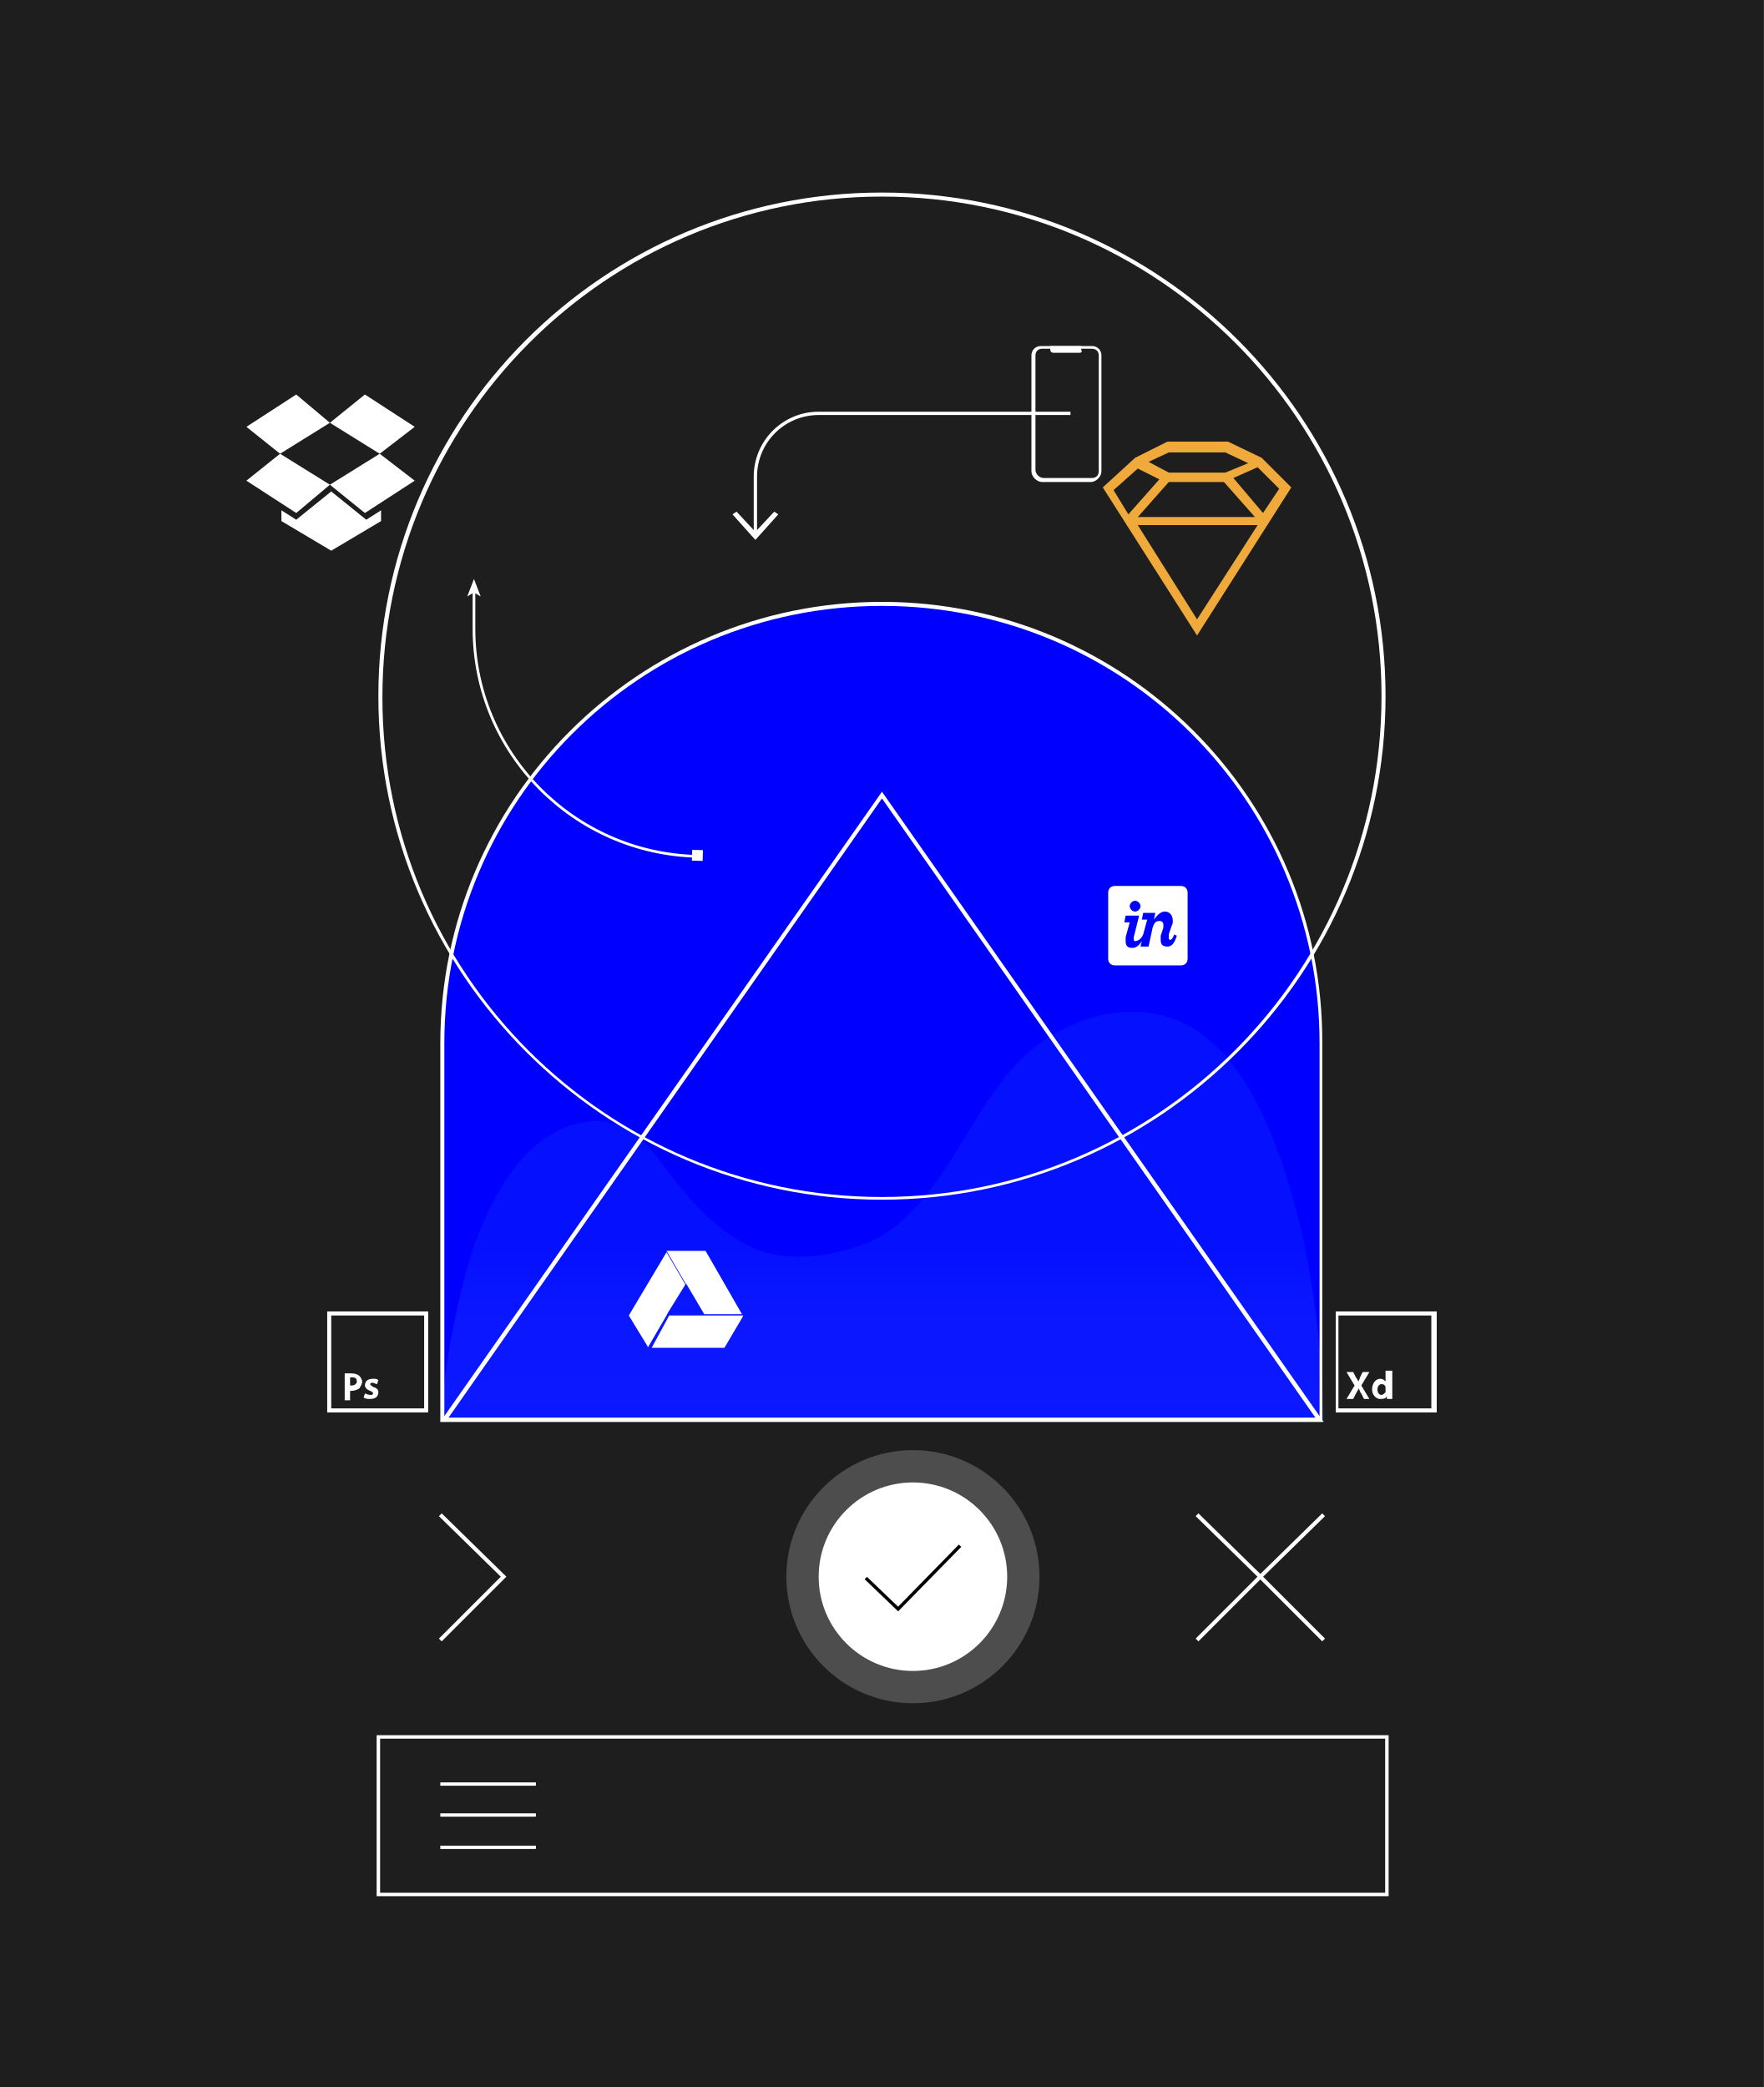
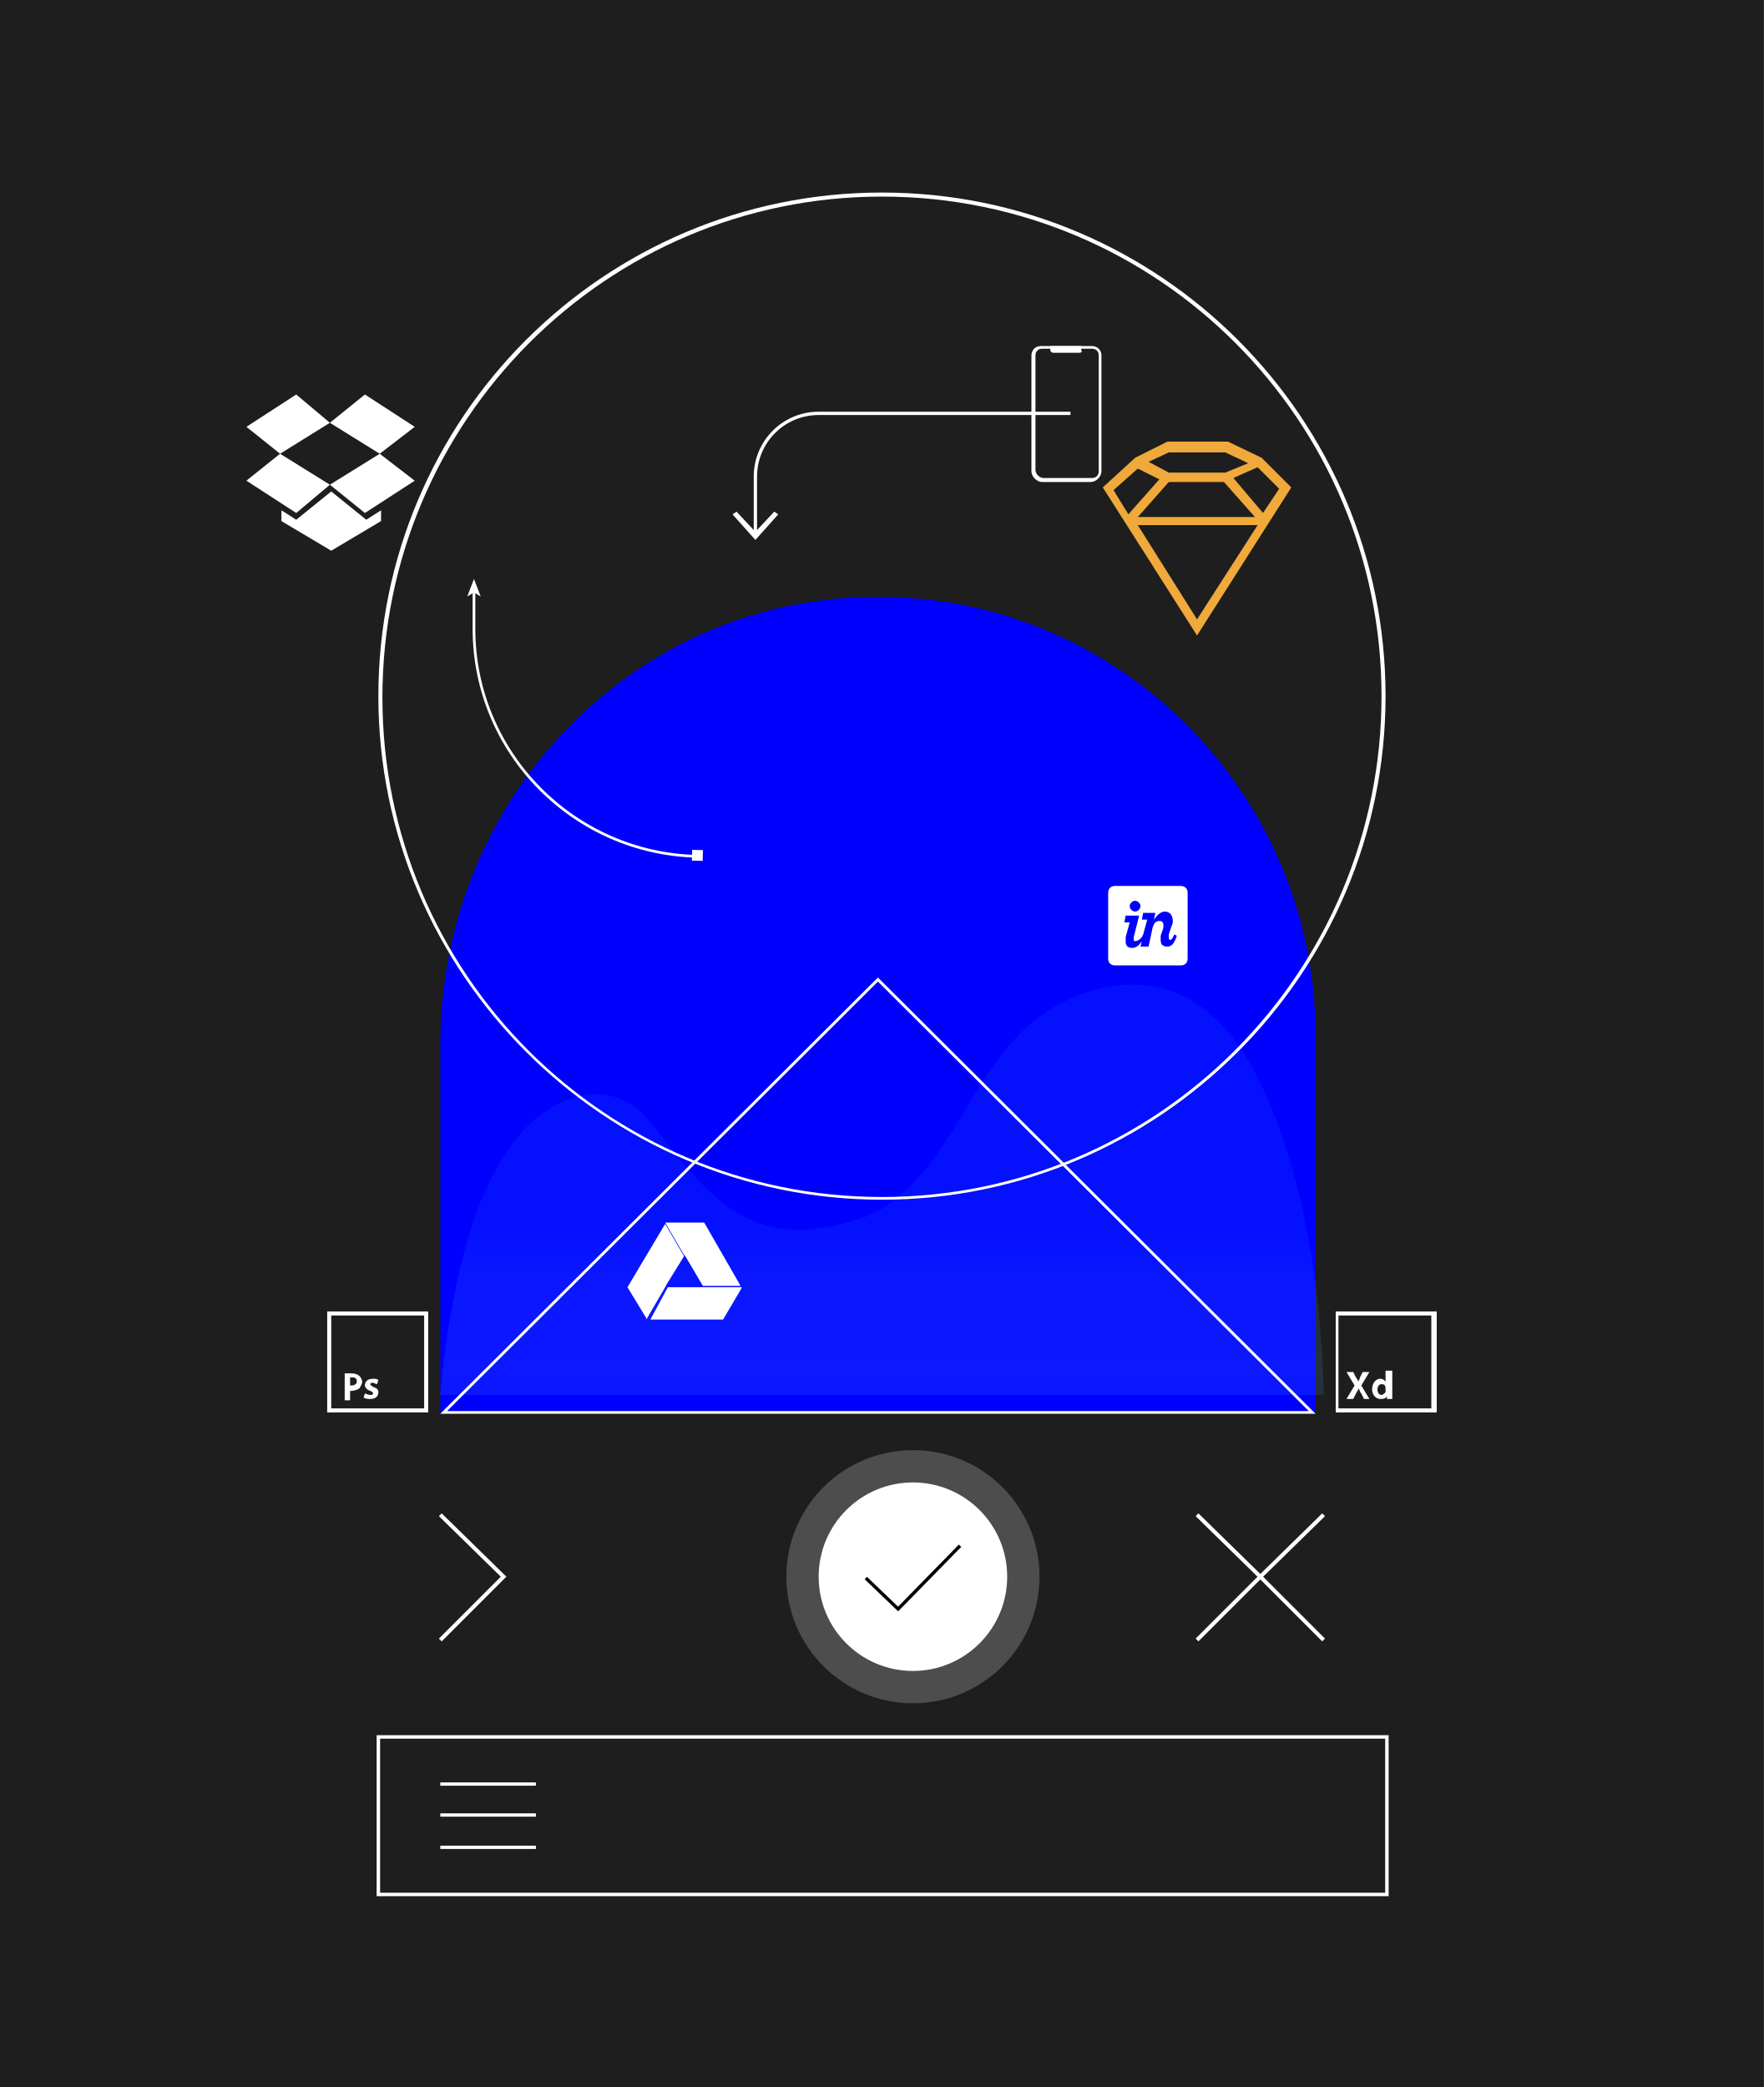
<svg xmlns="http://www.w3.org/2000/svg" xmlns:xlink="http://www.w3.org/1999/xlink" version="1.1" id="Layer_1" x="0px" y="0px" viewBox="0 0 131 155" style="enable-background:new 0 0 131 155;" xml:space="preserve">
  <style type="text/css">
	.st0{fill:#1E1E1E;}
	.st1{fill:#0000FF;}
	.st2{opacity:0.22;fill:url(#SVGID_2_);}
	.st3{fill:#FFFFFF;}
	.st4{fill:none;stroke:#FFFFFF;stroke-width:0.292;stroke-miterlimit:10;}
	.st5{opacity:0.21;fill:#FFFFFF;enable-background:new    ;}
	.st6{fill:none;stroke:#000000;stroke-width:0.246;stroke-miterlimit:10;}
	.st7{fill:none;stroke:#FFFFFF;stroke-width:0.246;stroke-miterlimit:10;}
	.st8{fill:none;stroke:#FFFFFF;stroke-width:0.257;stroke-miterlimit:10;}
	.st9{fill:#F0A93B;}
	.st10{opacity:8.999630e-02;}
	.st11{clip-path:url(#SVGID_4_);fill:none;stroke:#000000;stroke-width:0.25;stroke-miterlimit:10;}
	.st12{clip-path:url(#SVGID_6_);fill:none;stroke:#000000;stroke-width:0.25;stroke-miterlimit:10;}
	.st13{clip-path:url(#SVGID_8_);fill:none;stroke:#000000;stroke-width:0.25;stroke-miterlimit:10;}
	.st14{clip-path:url(#SVGID_10_);fill:none;stroke:#000000;stroke-width:0.25;stroke-miterlimit:10;}
	.st15{clip-path:url(#SVGID_12_);fill:none;stroke:#000000;stroke-width:0.25;stroke-miterlimit:10;}
	.st16{clip-path:url(#SVGID_14_);fill:none;stroke:#000000;stroke-width:0.25;stroke-miterlimit:10;}
	.st17{clip-path:url(#SVGID_16_);fill:none;stroke:#000000;stroke-width:0.25;stroke-miterlimit:10;}
	.st18{clip-path:url(#SVGID_18_);fill:none;stroke:#000000;stroke-width:0.25;stroke-miterlimit:10;}
	.st19{clip-path:url(#SVGID_20_);fill:none;stroke:#000000;stroke-width:0.25;stroke-miterlimit:10;}
	.st20{clip-path:url(#SVGID_22_);fill:none;stroke:#000000;stroke-width:0.25;stroke-miterlimit:10;}
	.st21{clip-path:url(#SVGID_24_);fill:none;stroke:#000000;stroke-width:0.25;stroke-miterlimit:10;}
	.st22{clip-path:url(#SVGID_26_);fill:none;stroke:#000000;stroke-width:0.25;stroke-miterlimit:10;}
	.st23{clip-path:url(#SVGID_28_);fill:none;stroke:#000000;stroke-width:0.25;stroke-miterlimit:10;}
	.st24{clip-path:url(#SVGID_30_);fill:none;stroke:#000000;stroke-width:0.25;stroke-miterlimit:10;}
	.st25{clip-path:url(#SVGID_32_);fill:none;stroke:#000000;stroke-width:0.25;stroke-miterlimit:10;}
	.st26{fill:none;stroke:#000000;stroke-width:0.25;stroke-miterlimit:10;}
	.st27{fill:none;stroke:#FFFFFF;stroke-width:0.2;stroke-miterlimit:10;}
</style>
  <rect class="st0" width="131" height="155" />
-   <path class="st1" d="M32.9,105.5v-28c0-18,14.6-32.6,32.6-32.6s32.6,14.6,32.6,32.6v28H32.9z" />
-   <linearGradient id="SVGID_2_" gradientUnits="userSpaceOnUse" x1="65.5" y1="118.402" x2="65.5" y2="92.842">
+   <path class="st1" d="M32.7,104.9l0-27.3c0-19.1,15.6-34.5,34.7-33.2c16.9,1.1,30.3,15.3,30.3,32.5v28H32.7z" />
+   <linearGradient id="SVGID_2_" gradientUnits="userSpaceOnUse" x1="65.5" y1="116.402" x2="65.5" y2="90.842">
    <stop offset="5.408654e-04" style="stop-color:#6ACBFF;stop-opacity:0.2" />
    <stop offset="0.192" style="stop-color:#68C7FF;stop-opacity:0.353" />
    <stop offset="0.367" style="stop-color:#60BCFF;stop-opacity:0.494" />
    <stop offset="0.536" style="stop-color:#54AAFF;stop-opacity:0.629" />
    <stop offset="0.701" style="stop-color:#4390FF;stop-opacity:0.76" />
    <stop offset="0.861" style="stop-color:#2C6EFF;stop-opacity:0.889" />
    <stop offset="1" style="stop-color:#154BFF" />
  </linearGradient>
-   <path class="st2" d="M32.7,105.6c0.2-2.4,0.5-4.8,1-7.2c0.8-4.1,2-8.5,4.7-11.9c2.1-2.7,6.1-4.6,9.1-2c1.3,1.2,2.2,2.8,3.4,4.1  c1.4,1.7,3.5,3.6,5.6,4.3c2.4,0.8,5,0.4,7.4-0.4c1.9-0.6,3.4-2,4.7-3.5c2.7-3.3,4.3-7.4,7.3-10.4c3-2.9,7.8-4.5,11.8-2.7  c3.5,1.6,5.5,5.3,6.9,8.8c2.5,6.4,3.5,13.6,3.7,20.5c0,0.1,0,0.3,0,0.4H32.7z" />
-   <path class="st3" d="M65.5,45C83.5,45,98,59.5,98,77.5v27.8H33V77.5C33,59.5,47.5,45,65.5,45 M65.5,44.7L65.5,44.7  c-18.1,0-32.8,14.7-32.8,32.8v28.1h65.5V77.5C98.3,59.4,83.6,44.7,65.5,44.7z" />
+   <path class="st2" d="M32.7,103.6c0.2-2.4,0.5-4.8,1-7.2c0.8-4.1,2-8.5,4.7-11.9c2.1-2.7,6.1-4.6,9.1-2c1.3,1.2,2.2,2.8,3.4,4.1  c1.4,1.7,3.5,3.6,5.6,4.3c2.4,0.8,5,0.4,7.4-0.4c1.9-0.6,3.4-2,4.7-3.5c2.7-3.3,4.3-7.4,7.3-10.4c3-2.9,7.8-4.5,11.8-2.7  c3.5,1.6,5.5,5.3,6.9,8.8c2.5,6.4,3.5,13.6,3.7,20.5c0,0.1,0,0.3,0,0.4H32.7z" />
  <path class="st3" d="M65.5,14.6c20.5,0,37.1,16.6,37.1,37.1S86,88.9,65.5,88.9S28.4,72.3,28.4,51.8S45,14.6,65.5,14.6 M65.5,14.3  c-20.7,0-37.4,16.8-37.4,37.4s16.8,37.4,37.4,37.4s37.4-16.8,37.4-37.4S86.2,14.3,65.5,14.3z" />
-   <g>
-     <path class="st3" d="M65.5,59.3l32.2,46H33.3L65.5,59.3 M65.5,58.8l-32.8,46.8h65.6L65.5,58.8L65.5,58.8z" />
-   </g>
  <polyline class="st4" points="32.7,112.5 37.4,117.1 32.7,121.8 " />
  <polyline class="st4" points="88.9,112.5 93.6,117.1 88.9,121.8 " />
  <polyline class="st4" points="98.3,112.5 93.6,117.1 98.3,121.8 " />
  <circle class="st5" cx="67.8" cy="117.1" r="9.4" />
  <circle class="st3" cx="67.8" cy="117.1" r="7" />
  <polyline class="st6" points="64.3,117.2 66.7,119.5 71.3,114.8 " />
  <path class="st7" d="M56.1,39.6v-4.2c0-2.6,2.1-4.7,4.7-4.7h18.7" />
  <polygon class="st3" points="57.8,38.2 57.5,38 56.1,39.5 54.7,38 54.4,38.2 56.1,40.1 " />
  <rect x="28.1" y="129" class="st8" width="74.9" height="11.7" />
  <line class="st7" x1="32.7" y1="132.5" x2="39.8" y2="132.5" />
  <line class="st7" x1="32.7" y1="134.8" x2="39.8" y2="134.8" />
  <line class="st7" x1="32.7" y1="137.2" x2="39.8" y2="137.2" />
  <g>
    <path class="st3" d="M81.1,25.7h-3.8c-0.4,0-0.7,0.3-0.7,0.7V35c0,0.4,0.4,0.8,0.8,0.8H81c0.4,0,0.8-0.4,0.8-0.8v-8.6   C81.8,26,81.5,25.7,81.1,25.7 M81.6,35c0,0.3-0.2,0.5-0.5,0.5h-3.6c-0.3,0-0.6-0.3-0.6-0.6v-8.5c0-0.3,0.2-0.5,0.5-0.5h3.7   c0.3,0,0.5,0.2,0.5,0.5V35z" />
    <path class="st3" d="M80.2,26.2h-2c-0.1,0-0.2-0.1-0.2-0.2v-0.3h2.3V26C80.4,26.1,80.3,26.2,80.2,26.2" />
  </g>
  <g>
-     <polygon class="st3" points="55.2,97.7 55.1,97.9 53.8,100.1 48.4,100.1 49.7,97.7  " />
-     <polyline class="st3" points="52.3,97.6 51,95.4 50.9,95.3 49.5,92.9 52.4,92.9 55.1,97.6  " />
-     <polygon class="st3" points="50.9,95.4 49.6,97.5 49.5,97.7 48.1,100.1 48.1,100 46.7,97.7 49.5,93  " />
+     <polygon class="st3" points="55.1,95.6 55,95.8 53.7,98 48.3,98 49.6,95.6  " />
+     <polyline class="st3" points="52.2,95.5 50.9,93.3 50.8,93.2 49.4,90.8 52.3,90.8 55,95.5  " />
+     <polygon class="st3" points="50.8,93.3 49.5,95.4 49.4,95.6 48,98 48,97.9 46.6,95.6 49.4,90.9  " />
  </g>
  <path class="st9" d="M93.7,34l-2.5-1.2h-4.5L84.3,34l-2.4,2.2l7,11l7-11L93.7,34z M86.8,33.6H91l1.7,0.8L91,35.1h-4.2l-1.5-0.8  L86.8,33.6z M93.2,38.4h-8.7l2.3-2.6h4.1L93.2,38.4z M82.7,36.4l1.8-1.6l1.6,0.8l-2.3,2.6L82.7,36.4z M88.9,46l-4.4-7h8.9L88.9,46z   M91.6,35.5l1.8-0.8l1.6,1.6l-1.2,1.8L91.6,35.5z" />
  <g>
    <path class="st3" d="M31.5,104.6h-6.9v-6.9h6.9V104.6z M31.8,97.4h-7.5v7.5h7.5V97.4z" />
    <path class="st3" d="M25.5,102c0.1,0,0.3,0,0.6,0c0.3,0,0.5,0.1,0.6,0.2s0.2,0.3,0.2,0.4c0,0.2-0.1,0.3-0.2,0.5   c-0.1,0.1-0.4,0.2-0.6,0.2c-0.1,0-0.1,0-0.1,0v0.7h-0.4v-2C25.6,102,25.5,102,25.5,102z M26,102.9h0.1c0.2,0,0.4-0.1,0.4-0.3   c0-0.2-0.1-0.3-0.3-0.3c-0.1,0-0.1,0-0.2,0V102.9z" />
    <path class="st3" d="M27.1,103.5c0.1,0,0.2,0.1,0.4,0.1c0.1,0,0.2,0,0.2-0.1s0-0.1-0.2-0.2c-0.3-0.1-0.4-0.3-0.4-0.4   c0-0.3,0.2-0.5,0.6-0.5c0.2,0,0.3,0,0.4,0.1l-0.1,0.3c-0.1,0-0.2-0.1-0.3-0.1c-0.1,0-0.2,0-0.2,0.1s0.1,0.1,0.2,0.2   c0.3,0.1,0.4,0.2,0.4,0.4c0,0.3-0.2,0.5-0.6,0.5c-0.2,0-0.3,0-0.5-0.1L27.1,103.5z" />
  </g>
  <g>
    <path class="st3" d="M106.3,104.6h-6.9v-6.9h6.9V104.6z M106.7,97.4h-7.5v7.5h7.5V97.4z" />
    <path class="st3" d="M101.3,103.9l-0.2-0.4c-0.1-0.1-0.1-0.2-0.2-0.4l0,0c0,0.1-0.1,0.2-0.2,0.4l-0.2,0.4H100l0.6-1l-0.6-1h0.5   l0.2,0.4c0.1,0.1,0.1,0.2,0.2,0.3l0,0c0-0.1,0.1-0.2,0.1-0.3l0.2-0.4h0.5l-0.6,1l0.6,1H101.3z" />
    <path class="st3" d="M103.4,101.8v1.7c0,0.2,0,0.3,0,0.4H103v-0.2l0,0c-0.1,0.2-0.3,0.2-0.5,0.2c-0.3,0-0.6-0.3-0.6-0.7   c0-0.5,0.3-0.8,0.6-0.8c0.2,0,0.3,0.1,0.4,0.2l0,0v-0.8C102.9,101.8,103.4,101.8,103.4,101.8z M102.9,103.1   C102.9,103.1,102.9,103,102.9,103.1c0-0.2-0.1-0.3-0.3-0.3c-0.2,0-0.3,0.2-0.3,0.4c0,0.2,0.1,0.4,0.3,0.4c0.1,0,0.2-0.1,0.3-0.2   v-0.1V103.1z" />
  </g>
  <path class="st3" d="M87.7,65.8h-4.9c-0.3,0-0.5,0.2-0.5,0.5v4.9c0,0.3,0.2,0.5,0.5,0.5h4.9c0.3,0,0.5-0.2,0.5-0.5v-4.9  C88.2,66,88,65.8,87.7,65.8 M84.3,66.9c0.2,0,0.4,0.2,0.4,0.4c0,0.2-0.2,0.4-0.4,0.4c-0.2,0-0.4-0.2-0.4-0.4S84.1,66.9,84.3,66.9   M86.7,70.3c-0.4,0-0.5-0.2-0.5-0.5c0-0.1,0-0.2,0-0.3l0.2-0.6c0-0.1,0-0.1,0-0.2c0-0.2-0.1-0.3-0.3-0.3c-0.3,0-0.4,0.2-0.5,0.5  l-0.3,1.4h-0.6l0.1-0.4c-0.2,0.3-0.4,0.5-0.7,0.5c-0.4,0-0.5-0.2-0.5-0.5c0-0.1,0-0.2,0-0.3l0.3-1.1h-0.4l0.1-0.5h1l-0.4,1.6  c0,0.1,0,0.2,0,0.2c0,0.1,0.1,0.1,0.1,0.1s0.4,0,0.6-0.5l0.3-1.1h-0.4l0.1-0.5h0.9l-0.1,0.5c0.2-0.3,0.5-0.6,0.8-0.6  s0.6,0.2,0.6,0.7c0,0.1,0,0.2-0.1,0.4l-0.2,0.6c0,0.1,0,0.1,0,0.2s0,0.2,0.1,0.2s0.2-0.1,0.3-0.4l0.2,0.1  C87.2,70.1,87,70.3,86.7,70.3" />
  <g class="st10">
    <g>
      <g>
        <g>
          <defs>
            <rect id="SVGID_3_" x="213.5" y="-78.4" width="69.2" height="69.2" />
          </defs>
          <clipPath id="SVGID_4_">
            <use xlink:href="#SVGID_3_" style="overflow:visible;" />
          </clipPath>
          <rect x="214" y="-78" class="st11" width="68.3" height="68.3" />
        </g>
      </g>
      <g>
        <g>
          <defs>
            <rect id="SVGID_5_" x="213.5" y="-78.4" width="69.2" height="69.2" />
          </defs>
          <clipPath id="SVGID_6_">
            <use xlink:href="#SVGID_5_" style="overflow:visible;" />
          </clipPath>
          <rect x="231.1" y="-78" class="st12" width="34.2" height="68.3" />
        </g>
      </g>
      <g>
        <g>
          <defs>
            <rect id="SVGID_7_" x="213.5" y="-78.4" width="69.2" height="69.2" />
          </defs>
          <clipPath id="SVGID_8_">
            <use xlink:href="#SVGID_7_" style="overflow:visible;" />
          </clipPath>
          <line class="st13" x1="248.1" y1="-9.7" x2="248.1" y2="-78" />
        </g>
      </g>
      <g>
        <g>
          <defs>
            <rect id="SVGID_9_" x="213.5" y="-78.4" width="69.2" height="69.2" />
          </defs>
          <clipPath id="SVGID_10_">
            <use xlink:href="#SVGID_9_" style="overflow:visible;" />
          </clipPath>
          <rect x="214" y="-60.9" class="st14" width="68.3" height="34.2" />
        </g>
      </g>
      <g>
        <g>
          <defs>
            <rect id="SVGID_11_" x="213.5" y="-78.4" width="69.2" height="69.2" />
          </defs>
          <clipPath id="SVGID_12_">
            <use xlink:href="#SVGID_11_" style="overflow:visible;" />
          </clipPath>
          <line class="st15" x1="282.3" y1="-43.9" x2="214" y2="-43.9" />
        </g>
      </g>
      <g>
        <g>
          <defs>
            <rect id="SVGID_13_" x="213.5" y="-78.4" width="69.2" height="69.2" />
          </defs>
          <clipPath id="SVGID_14_">
            <use xlink:href="#SVGID_13_" style="overflow:visible;" />
          </clipPath>
          <line class="st16" x1="214" y1="-9.7" x2="282.3" y2="-78" />
        </g>
      </g>
      <g>
        <g>
          <defs>
            <rect id="SVGID_15_" x="213.5" y="-78.4" width="69.2" height="69.2" />
          </defs>
          <clipPath id="SVGID_16_">
            <use xlink:href="#SVGID_15_" style="overflow:visible;" />
          </clipPath>
          <line class="st17" x1="282.3" y1="-9.7" x2="214" y2="-78" />
        </g>
      </g>
      <g>
        <g>
          <defs>
            <rect id="SVGID_17_" x="213.5" y="-78.6" transform="matrix(0.4336 -0.9011 0.9011 0.4336 180.1402 198.6506)" width="69.2" height="69.2" />
          </defs>
          <clipPath id="SVGID_18_">
            <use xlink:href="#SVGID_17_" style="overflow:visible;" />
          </clipPath>
          <ellipse transform="matrix(0.2224 -0.975 0.975 0.2224 235.7047 207.8001)" class="st18" cx="248.1" cy="-43.9" rx="34.2" ry="34.1" />
        </g>
      </g>
      <g>
        <g>
          <defs>
            <rect id="SVGID_19_" x="213.6" y="-78.4" transform="matrix(0.4472 -0.8944 0.8944 0.4472 176.3846 197.7443)" width="69.2" height="69.2" />
          </defs>
          <clipPath id="SVGID_20_">
            <use xlink:href="#SVGID_19_" style="overflow:visible;" />
          </clipPath>
          <ellipse class="st19" cx="248.1" cy="-43.8" rx="23.9" ry="23.9" />
        </g>
      </g>
      <g>
        <g>
          <defs>
            <rect id="SVGID_21_" x="213.5" y="-78.4" transform="matrix(0.9239 -0.3827 0.3827 0.9239 35.6459 91.6143)" width="69.2" height="69.2" />
          </defs>
          <clipPath id="SVGID_22_">
            <use xlink:href="#SVGID_21_" style="overflow:visible;" />
          </clipPath>
          <ellipse class="st20" cx="248.1" cy="-43.9" rx="17.1" ry="17.1" />
        </g>
      </g>
      <g>
        <g>
          <defs>
            <rect id="SVGID_23_" x="213.5" y="-78.4" width="69.2" height="69.2" />
          </defs>
          <clipPath id="SVGID_24_">
            <use xlink:href="#SVGID_23_" style="overflow:visible;" />
          </clipPath>
          <rect x="236" y="-56" class="st21" width="24.2" height="24.2" />
        </g>
      </g>
      <g>
        <g>
          <defs>
            <rect id="SVGID_25_" x="213.6" y="-78.4" transform="matrix(0.3827 -0.9239 0.9239 0.3827 193.7155 202.2344)" width="69.2" height="69.2" />
          </defs>
          <clipPath id="SVGID_26_">
            <use xlink:href="#SVGID_25_" style="overflow:visible;" />
          </clipPath>
          <ellipse class="st22" cx="248.1" cy="-43.8" rx="12.1" ry="12.1" />
        </g>
      </g>
      <g>
        <g>
          <defs>
            <rect id="SVGID_27_" x="213.5" y="-78.4" width="69.2" height="69.2" />
          </defs>
          <clipPath id="SVGID_28_">
            <use xlink:href="#SVGID_27_" style="overflow:visible;" />
          </clipPath>
          <rect x="239.6" y="-52.4" class="st23" width="17.1" height="17.1" />
        </g>
      </g>
      <g>
        <g>
          <defs>
            <rect id="SVGID_29_" x="213.5" y="-78.4" width="69.2" height="69.2" />
          </defs>
          <clipPath id="SVGID_30_">
            <use xlink:href="#SVGID_29_" style="overflow:visible;" />
          </clipPath>
          <path class="st24" d="M239.6-43.9c0-4.7,3.8-8.5,8.5-8.5s8.5,3.8,8.5,8.5s-3.8,8.5-8.5,8.5C243.4-35.3,239.6-39.1,239.6-43.9z" />
        </g>
      </g>
      <g>
        <g>
          <defs>
            <rect id="SVGID_31_" x="213.5" y="-78.4" width="69.2" height="69.2" />
          </defs>
          <clipPath id="SVGID_32_">
            <use xlink:href="#SVGID_31_" style="overflow:visible;" />
          </clipPath>
          <rect x="242.2" y="-49.8" class="st25" width="12" height="12" />
        </g>
      </g>
      <g>
        <rect id="SVGID_1_" x="213.5" y="-78.4" class="st26" width="69.2" height="69.2" />
      </g>
    </g>
  </g>
  <g>
    <path class="st27" d="M51.8,63.6c-9.2-0.2-16.6-7.7-16.6-16.9V44" />
    <rect x="51.4" y="63.2" transform="matrix(2.512419e-02 -0.9997 0.9997 2.512419e-02 -13.0887 113.7149)" class="st3" width="0.8" height="0.8" />
    <polygon class="st3" points="35.2,43 35.7,44.3 35.2,44 34.7,44.3  " />
  </g>
  <g>
    <polygon class="st3" points="22,29.3 18.3,31.7 20.8,33.7 24.5,31.4  " />
    <polygon class="st3" points="18.3,35.7 22,38.1 24.5,36 20.8,33.7  " />
    <polygon class="st3" points="24.5,36 27.1,38.1 30.8,35.7 28.2,33.7  " />
    <polygon class="st3" points="30.8,31.7 27.1,29.3 24.5,31.4 28.2,33.7  " />
    <polygon class="st3" points="24.6,36.5 22,38.6 20.9,37.9 20.9,38.7 24.6,40.9 28.3,38.7 28.3,37.9 27.2,38.6  " />
  </g>
+   <g>
+     <path class="st3" d="M65.2,72.9l32,31.9h-64L65.2,72.9 M65.2,72.6L32.7,105h65L65.2,72.6L65.2,72.6z" />
+   </g>
</svg>
